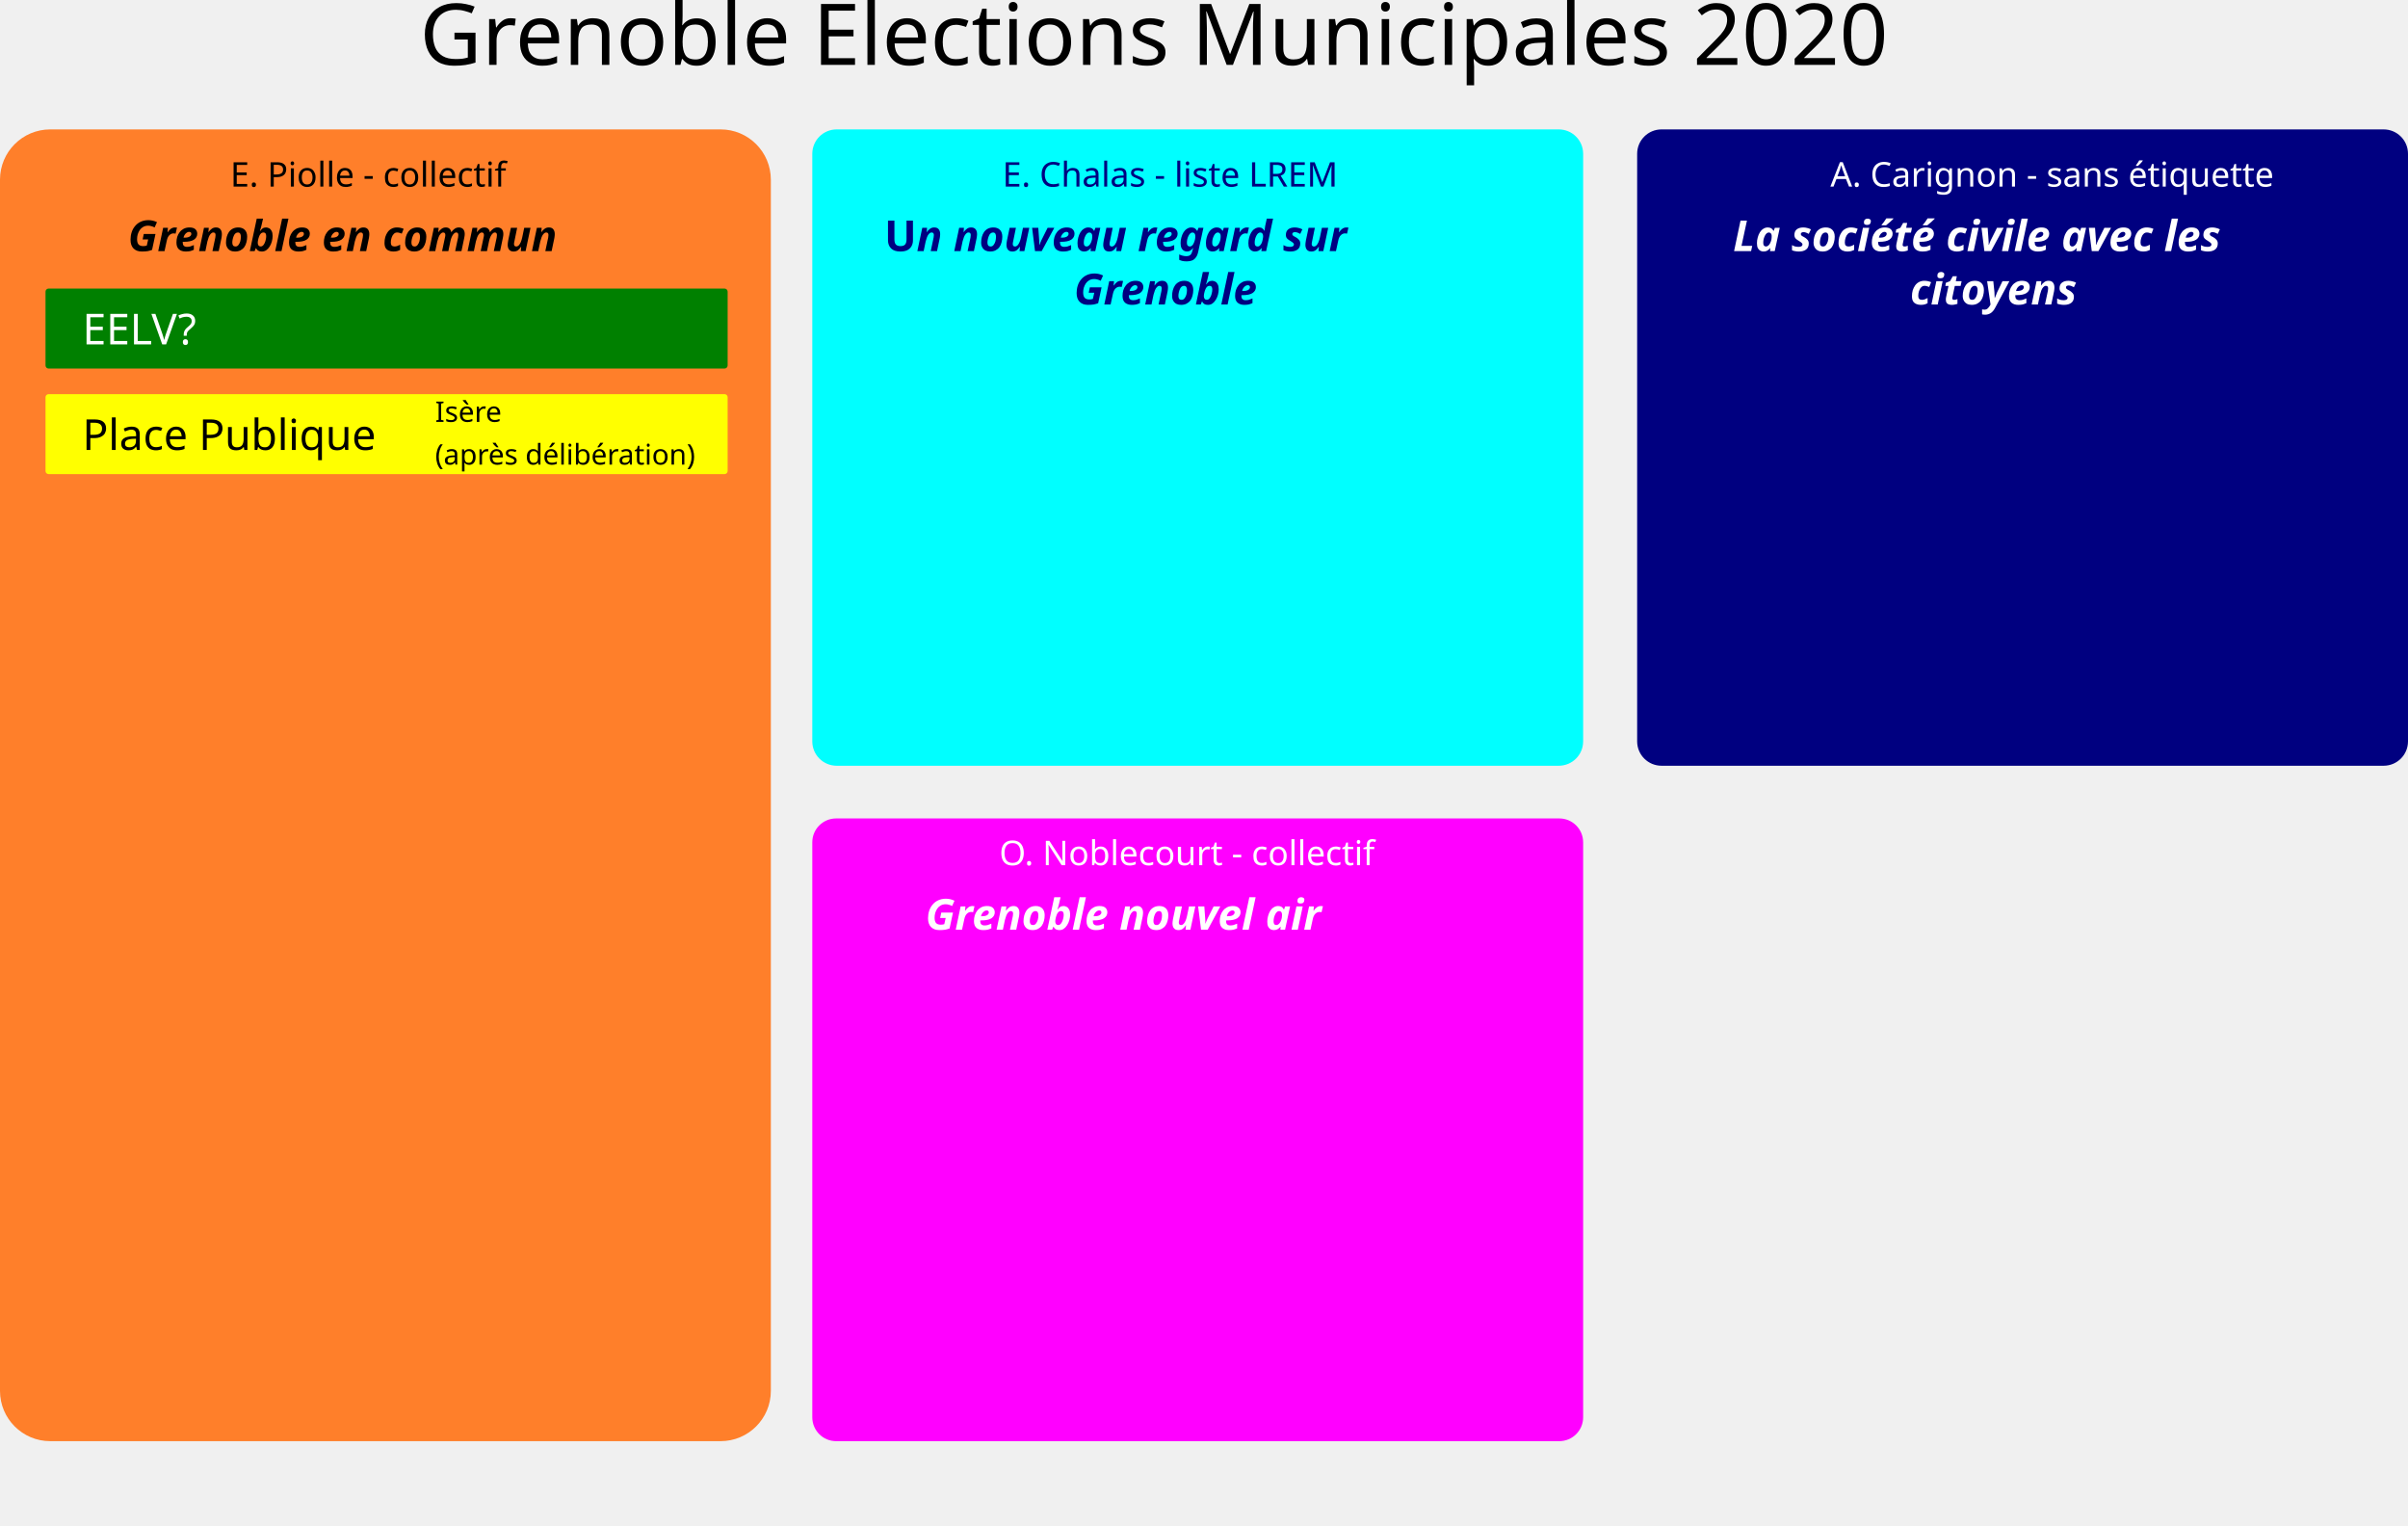
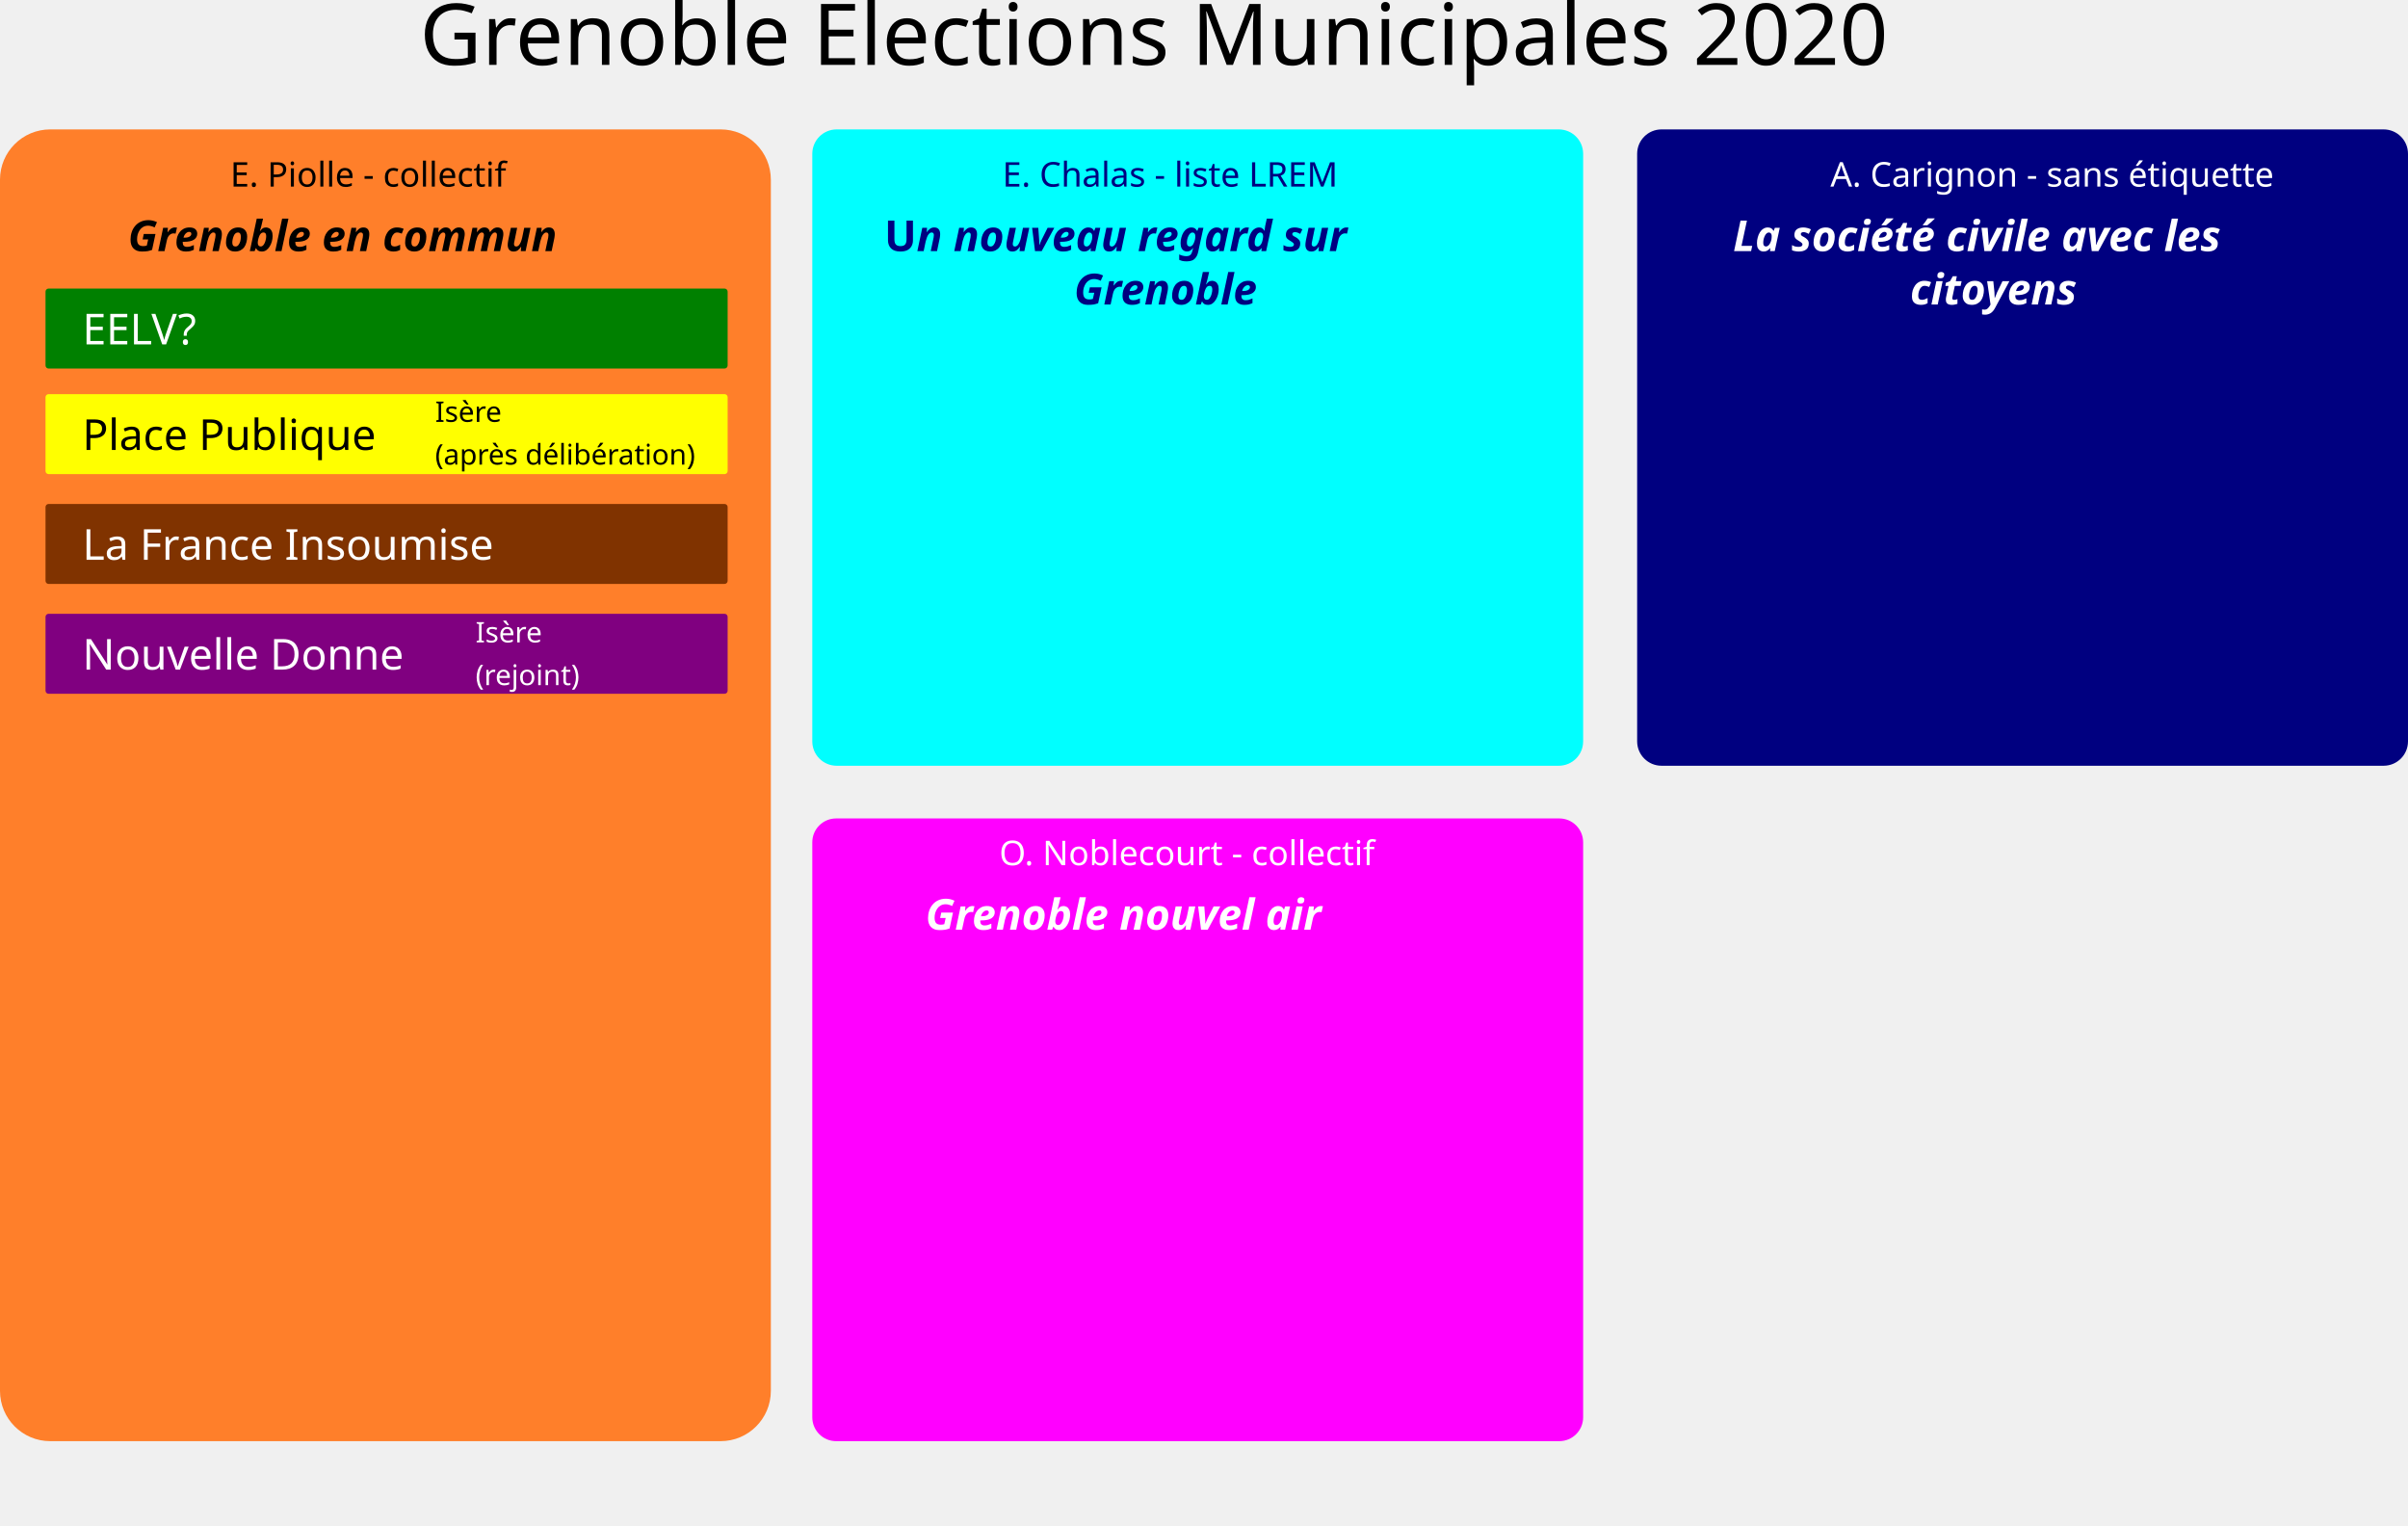
- <svg xmlns="http://www.w3.org/2000/svg" id="svg8" version="1.1" viewBox="0 0 298.614 189.162" height="189.162mm" width="298.614mm">
+ <svg xmlns="http://www.w3.org/2000/svg" width="298.614mm" height="189.162mm" viewBox="0 0 298.614 189.162" version="1.1" id="svg8">
  <defs id="defs2" />
-   <g id="layer1" transform="translate(-7.399369,-12.99849)">
-     <text id="text12" y="21.039" x="59.446" style="font-style:normal;font-weight:normal;font-size:10.583px;line-height:1.25;font-family:sans-serif;fill:#000000;fill-opacity:1;stroke:none;stroke-width:0.265" xml:space="preserve">
-       <tspan style="stroke-width:0.265" y="21.039" x="59.446" id="tspan10">Grenoble Elections Municipales 2020</tspan>
+   <g transform="translate(-7.399369,-12.99849)" id="layer1">
+     <text xml:space="preserve" style="font-style:normal;font-weight:normal;font-size:10.583px;line-height:1.25;font-family:sans-serif;fill:#000000;fill-opacity:1;stroke:none;stroke-width:0.265" x="59.446" y="21.039" id="text12">
+       <tspan id="tspan10" x="59.446" y="21.039" style="stroke-width:0.265">Grenoble Elections Municipales 2020</tspan>
    </text>
-     <rect ry="6.231" y="29.043" x="7.399" height="162.638" width="95.592" id="rect14" style="fill:#ff7f2a;fill-rule:evenodd;stroke-width:0.256" />
-     <text id="text18" y="44.137" x="23.273" style="font-style:normal;font-weight:normal;font-size:5.292px;line-height:1.25;font-family:sans-serif;fill:#000000;fill-opacity:1;stroke:none;stroke-width:0.265" xml:space="preserve">
-       <tspan style="font-style:italic;font-variant:normal;font-weight:bold;font-stretch:normal;font-family:sans-serif;-inkscape-font-specification:'sans-serif Bold Italic';stroke-width:0.265" y="44.137" x="23.273" id="tspan16">Grenoble en commun</tspan>
+     <rect style="fill:#ff7f2a;fill-rule:evenodd;stroke-width:0.256" id="rect14" width="95.592" height="162.638" x="7.399" y="29.043" ry="6.231" />
+     <text xml:space="preserve" style="font-style:normal;font-weight:normal;font-size:5.292px;line-height:1.25;font-family:sans-serif;fill:#000000;fill-opacity:1;stroke:none;stroke-width:0.265" x="23.273" y="44.137" id="text18">
+       <tspan id="tspan16" x="23.273" y="44.137" style="font-style:italic;font-variant:normal;font-weight:bold;font-stretch:normal;font-family:sans-serif;-inkscape-font-specification:'sans-serif Bold Italic';stroke-width:0.265">Grenoble en commun</tspan>
    </text>
-     <text id="text22" y="36.133" x="35.961" style="font-style:normal;font-weight:normal;font-size:4.233px;line-height:1.25;font-family:sans-serif;fill:#000000;fill-opacity:1;stroke:none;stroke-width:0.265" xml:space="preserve">
-       <tspan style="stroke-width:0.265" y="36.133" x="35.961" id="tspan20">E. Piolle - collectif</tspan>
+     <text xml:space="preserve" style="font-style:normal;font-weight:normal;font-size:4.233px;line-height:1.25;font-family:sans-serif;fill:#000000;fill-opacity:1;stroke:none;stroke-width:0.265" x="35.961" y="36.133" id="text22">
+       <tspan id="tspan20" x="35.961" y="36.133" style="stroke-width:0.265">E. Piolle - collectif</tspan>
    </text>
-     <rect style="fill:#00ffff;fill-rule:evenodd;stroke-width:0.179" id="rect14-2" width="95.592" height="78.897" x="108.131" y="29.043" ry="3.022" />
-     <text xml:space="preserve" style="font-style:normal;font-weight:normal;font-size:5.292px;line-height:1.25;font-family:sans-serif;text-align:center;text-anchor:middle;fill:#000080;fill-opacity:1;stroke:none;stroke-width:0.265;" x="155.378" y="44.137" id="text18-9">
-       <tspan id="tspan16-8" x="155.378" y="44.137" style="font-style:normal;font-variant:normal;font-weight:bold;font-stretch:normal;font-family:sans-serif;-inkscape-font-specification:'sans-serif Bold';text-align:center;text-anchor:middle;fill:#000080;stroke-width:0.265;">U<tspan id="tspan53" style="font-style:italic;font-variant:normal;font-weight:bold;font-stretch:normal;font-family:sans-serif;-inkscape-font-specification:'sans-serif Bold Italic';fill:#000080;">n nouveau regard sur</tspan>
+     <rect ry="3.022" y="29.043" x="108.131" height="78.897" width="95.592" id="rect14-2" style="fill:#00ffff;fill-rule:evenodd;stroke-width:0.179" />
+     <text id="text18-9" y="44.137" x="155.378" style="font-style:normal;font-weight:normal;font-size:5.292px;line-height:1.25;font-family:sans-serif;text-align:center;text-anchor:middle;fill:#000080;fill-opacity:1;stroke:none;stroke-width:0.265;" xml:space="preserve">
+       <tspan style="font-style:normal;font-variant:normal;font-weight:bold;font-stretch:normal;font-family:sans-serif;-inkscape-font-specification:'sans-serif Bold';text-align:center;text-anchor:middle;fill:#000080;stroke-width:0.265;" y="44.137" x="155.378" id="tspan16-8">U<tspan style="font-style:italic;font-variant:normal;font-weight:bold;font-stretch:normal;font-family:sans-serif;-inkscape-font-specification:'sans-serif Bold Italic';fill:#000080;" id="tspan53">n nouveau regard sur</tspan>
      </tspan>
-       <tspan id="tspan51" x="155.378" y="50.751" style="font-style:italic;font-variant:normal;font-weight:bold;font-stretch:normal;font-family:sans-serif;-inkscape-font-specification:'sans-serif Bold Italic';text-align:center;text-anchor:middle;fill:#000080;stroke-width:0.265;">Grenoble</tspan>
+       <tspan style="font-style:italic;font-variant:normal;font-weight:bold;font-stretch:normal;font-family:sans-serif;-inkscape-font-specification:'sans-serif Bold Italic';text-align:center;text-anchor:middle;fill:#000080;stroke-width:0.265;" y="50.751" x="155.378" id="tspan51">Grenoble</tspan>
    </text>
-     <text xml:space="preserve" style="font-style:normal;font-weight:normal;font-size:4.233px;line-height:1.25;font-family:sans-serif;fill:#000080;fill-opacity:1;stroke:none;stroke-width:0.265;" x="131.714" y="36.133" id="text22-2">
-       <tspan id="tspan20-0" x="131.714" y="36.133" style="fill:#000080;stroke-width:0.265;">E. Chalas - liste LREM</tspan>
+     <text id="text22-2" y="36.133" x="131.714" style="font-style:normal;font-weight:normal;font-size:4.233px;line-height:1.25;font-family:sans-serif;fill:#000080;fill-opacity:1;stroke:none;stroke-width:0.265;" xml:space="preserve">
+       <tspan style="fill:#000080;stroke-width:0.265;" y="36.133" x="131.714" id="tspan20-0">E. Chalas - liste LREM</tspan>
    </text>
-     <rect ry="3.022" y="29.043" x="210.421" height="78.897" width="95.592" id="rect14-2-5" style="fill:#000080;fill-rule:evenodd;stroke-width:0.179" />
-     <text id="text18-9-8" y="44.137" x="258.045" style="font-style:normal;font-weight:normal;font-size:5.292px;line-height:1.25;font-family:sans-serif;text-align:center;text-anchor:middle;fill:#ffffff;fill-opacity:1;stroke:none;stroke-width:0.265" xml:space="preserve">
-       <tspan style="font-style:italic;font-variant:normal;font-weight:bold;font-stretch:normal;font-family:sans-serif;-inkscape-font-specification:'sans-serif Bold Italic';text-align:center;text-anchor:middle;fill:#ffffff;stroke-width:0.265" y="44.137" x="258.045" id="tspan51-5">La société civile avec les </tspan>
-       <tspan style="font-style:italic;font-variant:normal;font-weight:bold;font-stretch:normal;font-family:sans-serif;-inkscape-font-specification:'sans-serif Bold Italic';text-align:center;text-anchor:middle;fill:#ffffff;stroke-width:0.265" y="50.751" x="258.045" id="tspan93">citoyens</tspan>
+     <rect style="fill:#000080;fill-rule:evenodd;stroke-width:0.179" id="rect14-2-5" width="95.592" height="78.897" x="210.421" y="29.043" ry="3.022" />
+     <text xml:space="preserve" style="font-style:normal;font-weight:normal;font-size:5.292px;line-height:1.25;font-family:sans-serif;text-align:center;text-anchor:middle;fill:#ffffff;fill-opacity:1;stroke:none;stroke-width:0.265" x="258.045" y="44.137" id="text18-9-8">
+       <tspan id="tspan51-5" x="258.045" y="44.137" style="font-style:italic;font-variant:normal;font-weight:bold;font-stretch:normal;font-family:sans-serif;-inkscape-font-specification:'sans-serif Bold Italic';text-align:center;text-anchor:middle;fill:#ffffff;stroke-width:0.265">La société civile avec les </tspan>
+       <tspan id="tspan93" x="258.045" y="50.751" style="font-style:italic;font-variant:normal;font-weight:bold;font-stretch:normal;font-family:sans-serif;-inkscape-font-specification:'sans-serif Bold Italic';text-align:center;text-anchor:middle;fill:#ffffff;stroke-width:0.265">citoyens</tspan>
    </text>
-     <text id="text22-2-1" y="36.133" x="234.382" style="font-style:normal;font-weight:normal;font-size:4.233px;line-height:1.25;font-family:sans-serif;fill:#ffffff;fill-opacity:1;stroke:none;stroke-width:0.265" xml:space="preserve">
-       <tspan style="fill:#ffffff;stroke-width:0.265" y="36.133" x="234.382" id="tspan20-0-3">A. Carignon - sans étiquette</tspan>
+     <text xml:space="preserve" style="font-style:normal;font-weight:normal;font-size:4.233px;line-height:1.25;font-family:sans-serif;fill:#ffffff;fill-opacity:1;stroke:none;stroke-width:0.265" x="234.382" y="36.133" id="text22-2-1">
+       <tspan id="tspan20-0-3" x="234.382" y="36.133" style="fill:#ffffff;stroke-width:0.265">A. Carignon - sans étiquette</tspan>
    </text>
-     <rect ry="2.958" y="114.473" x="108.131" height="77.209" width="95.592" id="rect14-2-2" style="fill:#ff00ff;fill-rule:evenodd;stroke-width:0.177" />
-     <text id="text18-9-1" y="128.27" x="154.975" style="font-style:normal;font-weight:normal;font-size:5.292px;line-height:1.25;font-family:sans-serif;text-align:center;text-anchor:middle;fill:#ffffff;fill-opacity:1;stroke:none;stroke-width:0.265" xml:space="preserve">
-       <tspan style="font-style:italic;font-variant:normal;font-weight:bold;font-stretch:normal;font-family:sans-serif;-inkscape-font-specification:'sans-serif Bold Italic';text-align:center;text-anchor:middle;fill:#ffffff;stroke-width:0.265" y="128.27" x="154.975" id="tspan51-1">Grenoble nouvel air<tspan id="tspan128" style="font-style:normal;font-variant:normal;font-weight:bold;font-stretch:normal;font-family:sans-serif;-inkscape-font-specification:'sans-serif Bold';text-align:center;text-anchor:middle;fill:#ffffff;stroke-width:0.265" />
+     <rect style="fill:#ff00ff;fill-rule:evenodd;stroke-width:0.177" id="rect14-2-2" width="95.592" height="77.209" x="108.131" y="114.473" ry="2.958" />
+     <text xml:space="preserve" style="font-style:normal;font-weight:normal;font-size:5.292px;line-height:1.25;font-family:sans-serif;text-align:center;text-anchor:middle;fill:#ffffff;fill-opacity:1;stroke:none;stroke-width:0.265" x="154.975" y="128.27" id="text18-9-1">
+       <tspan id="tspan51-1" x="154.975" y="128.27" style="font-style:italic;font-variant:normal;font-weight:bold;font-stretch:normal;font-family:sans-serif;-inkscape-font-specification:'sans-serif Bold Italic';text-align:center;text-anchor:middle;fill:#ffffff;stroke-width:0.265">Grenoble nouvel air<tspan style="font-style:normal;font-variant:normal;font-weight:bold;font-stretch:normal;font-family:sans-serif;-inkscape-font-specification:'sans-serif Bold';text-align:center;text-anchor:middle;fill:#ffffff;stroke-width:0.265" id="tspan128" />
      </tspan>
    </text>
-     <text id="text22-2-8" y="120.266" x="131.312" style="font-style:normal;font-weight:normal;font-size:4.233px;line-height:1.25;font-family:sans-serif;fill:#ffffff;fill-opacity:1;stroke:none;stroke-width:0.265" xml:space="preserve">
-       <tspan style="fill:#ffffff;stroke-width:0.265" y="120.266" x="131.312" id="tspan20-0-7">O. Noblecourt - collectif</tspan>
+     <text xml:space="preserve" style="font-style:normal;font-weight:normal;font-size:4.233px;line-height:1.25;font-family:sans-serif;fill:#ffffff;fill-opacity:1;stroke:none;stroke-width:0.265" x="131.312" y="120.266" id="text22-2-8">
+       <tspan id="tspan20-0-7" x="131.312" y="120.266" style="fill:#ffffff;stroke-width:0.265">O. Noblecourt - collectif</tspan>
    </text>
-     <rect style="fill:#008000;fill-rule:evenodd;stroke-width:0.06" id="rect14-3" width="84.589" height="9.914" x="13.044" y="48.777" ry="0.38" />
-     <text id="text125" y="55.696" x="17.616" style="font-style:normal;font-weight:normal;font-size:5.292px;line-height:1.25;font-family:sans-serif;fill:#000000;fill-opacity:1;stroke:none;stroke-width:0.265" xml:space="preserve">
-       <tspan style="fill:#ffffff;stroke-width:0.265" y="55.696" x="17.616" id="tspan123">EELV?</tspan>
+     <rect ry="0.38" y="48.777" x="13.044" height="9.914" width="84.589" id="rect14-3" style="fill:#008000;fill-rule:evenodd;stroke-width:0.06" />
+     <text xml:space="preserve" style="font-style:normal;font-weight:normal;font-size:5.292px;line-height:1.25;font-family:sans-serif;fill:#000000;fill-opacity:1;stroke:none;stroke-width:0.265" x="17.616" y="55.696" id="text125">
+       <tspan id="tspan123" x="17.616" y="55.696" style="fill:#ffffff;stroke-width:0.265">EELV?</tspan>
    </text>
-     <rect ry="0.38" y="61.866" x="13.044" height="9.914" width="84.589" id="rect14-3-9" style="fill:#ffff00;fill-rule:evenodd;stroke-width:0.06" />
-     <text xml:space="preserve" style="font-style:normal;font-weight:normal;font-size:5.292px;line-height:1.25;font-family:sans-serif;fill:#000000;fill-opacity:1;stroke:none;stroke-width:0.265" x="17.616" y="68.785" id="text125-1">
-       <tspan id="tspan123-7" x="17.616" y="68.785" style="fill:#000000;stroke-width:0.265">Place Publique</tspan>
+     <rect style="fill:#ffff00;fill-rule:evenodd;stroke-width:0.06" id="rect14-3-9" width="84.589" height="9.914" x="13.044" y="61.866" ry="0.38" />
+     <text id="text125-1" y="68.785" x="17.616" style="font-style:normal;font-weight:normal;font-size:5.292px;line-height:1.25;font-family:sans-serif;fill:#000000;fill-opacity:1;stroke:none;stroke-width:0.265" xml:space="preserve">
+       <tspan style="fill:#000000;stroke-width:0.265" y="68.785" x="17.616" id="tspan123-7">Place Publique</tspan>
    </text>
-     <text id="text150" y="65.307" x="61.357" style="font-size:4.233px;line-height:1.25;font-family:sans-serif;stroke-width:0.265" xml:space="preserve">
-       <tspan style="font-size:3.528px;stroke-width:0.265" y="65.307" x="61.357" id="tspan148">Isère</tspan>
-       <tspan id="tspan152" style="font-size:3.528px;stroke-width:0.265" y="70.598" x="61.357">(après délibération)</tspan>
+     <text xml:space="preserve" style="font-size:4.233px;line-height:1.25;font-family:sans-serif;stroke-width:0.265" x="61.357" y="65.307" id="text150">
+       <tspan id="tspan148" x="61.357" y="65.307" style="font-size:3.528px;stroke-width:0.265">Isère</tspan>
+       <tspan x="61.357" y="70.598" style="font-size:3.528px;stroke-width:0.265" id="tspan152">(après délibération)</tspan>
+     </text>
+     <rect ry="0.38" y="75.483" x="13.044" height="9.914" width="84.589" id="rect14-3-9-0" style="fill:#803300;fill-rule:evenodd;stroke-width:0.06" />
+     <text xml:space="preserve" style="font-style:normal;font-weight:normal;font-size:5.292px;line-height:1.25;font-family:sans-serif;fill:#ffffff;fill-opacity:1;stroke:none;stroke-width:0.265" x="17.616" y="82.403" id="text125-1-9">
+       <tspan id="tspan123-7-5" x="17.616" y="82.403" style="fill:#ffffff;stroke-width:0.265">La France Insoumise</tspan>
+     </text>
+     <rect style="fill:#800080;fill-rule:evenodd;stroke-width:0.06" id="rect14-3-9-0-0" width="84.589" height="9.914" x="13.044" y="89.101" ry="0.38" />
+     <text id="text125-1-9-3" y="96.02" x="17.616" style="font-style:normal;font-weight:normal;font-size:5.292px;line-height:1.25;font-family:sans-serif;fill:#ffffff;fill-opacity:1;stroke:none;stroke-width:0.265" xml:space="preserve">
+       <tspan style="fill:#ffffff;stroke-width:0.265" y="96.02" x="17.616" id="tspan123-7-5-9">Nouvelle Donne</tspan>
+     </text>
+     <text id="text150-3" y="92.65" x="66.366" style="font-size:4.233px;line-height:1.25;font-family:sans-serif;fill:#ffffff;stroke-width:0.265" xml:space="preserve">
+       <tspan style="font-size:3.528px;fill:#ffffff;stroke-width:0.265" y="92.65" x="66.366" id="tspan148-7">Isère</tspan>
+       <tspan id="tspan152-8" style="font-size:3.528px;fill:#ffffff;stroke-width:0.265" y="97.942" x="66.366">(rejoint)</tspan>
    </text>
  </g>
</svg>
